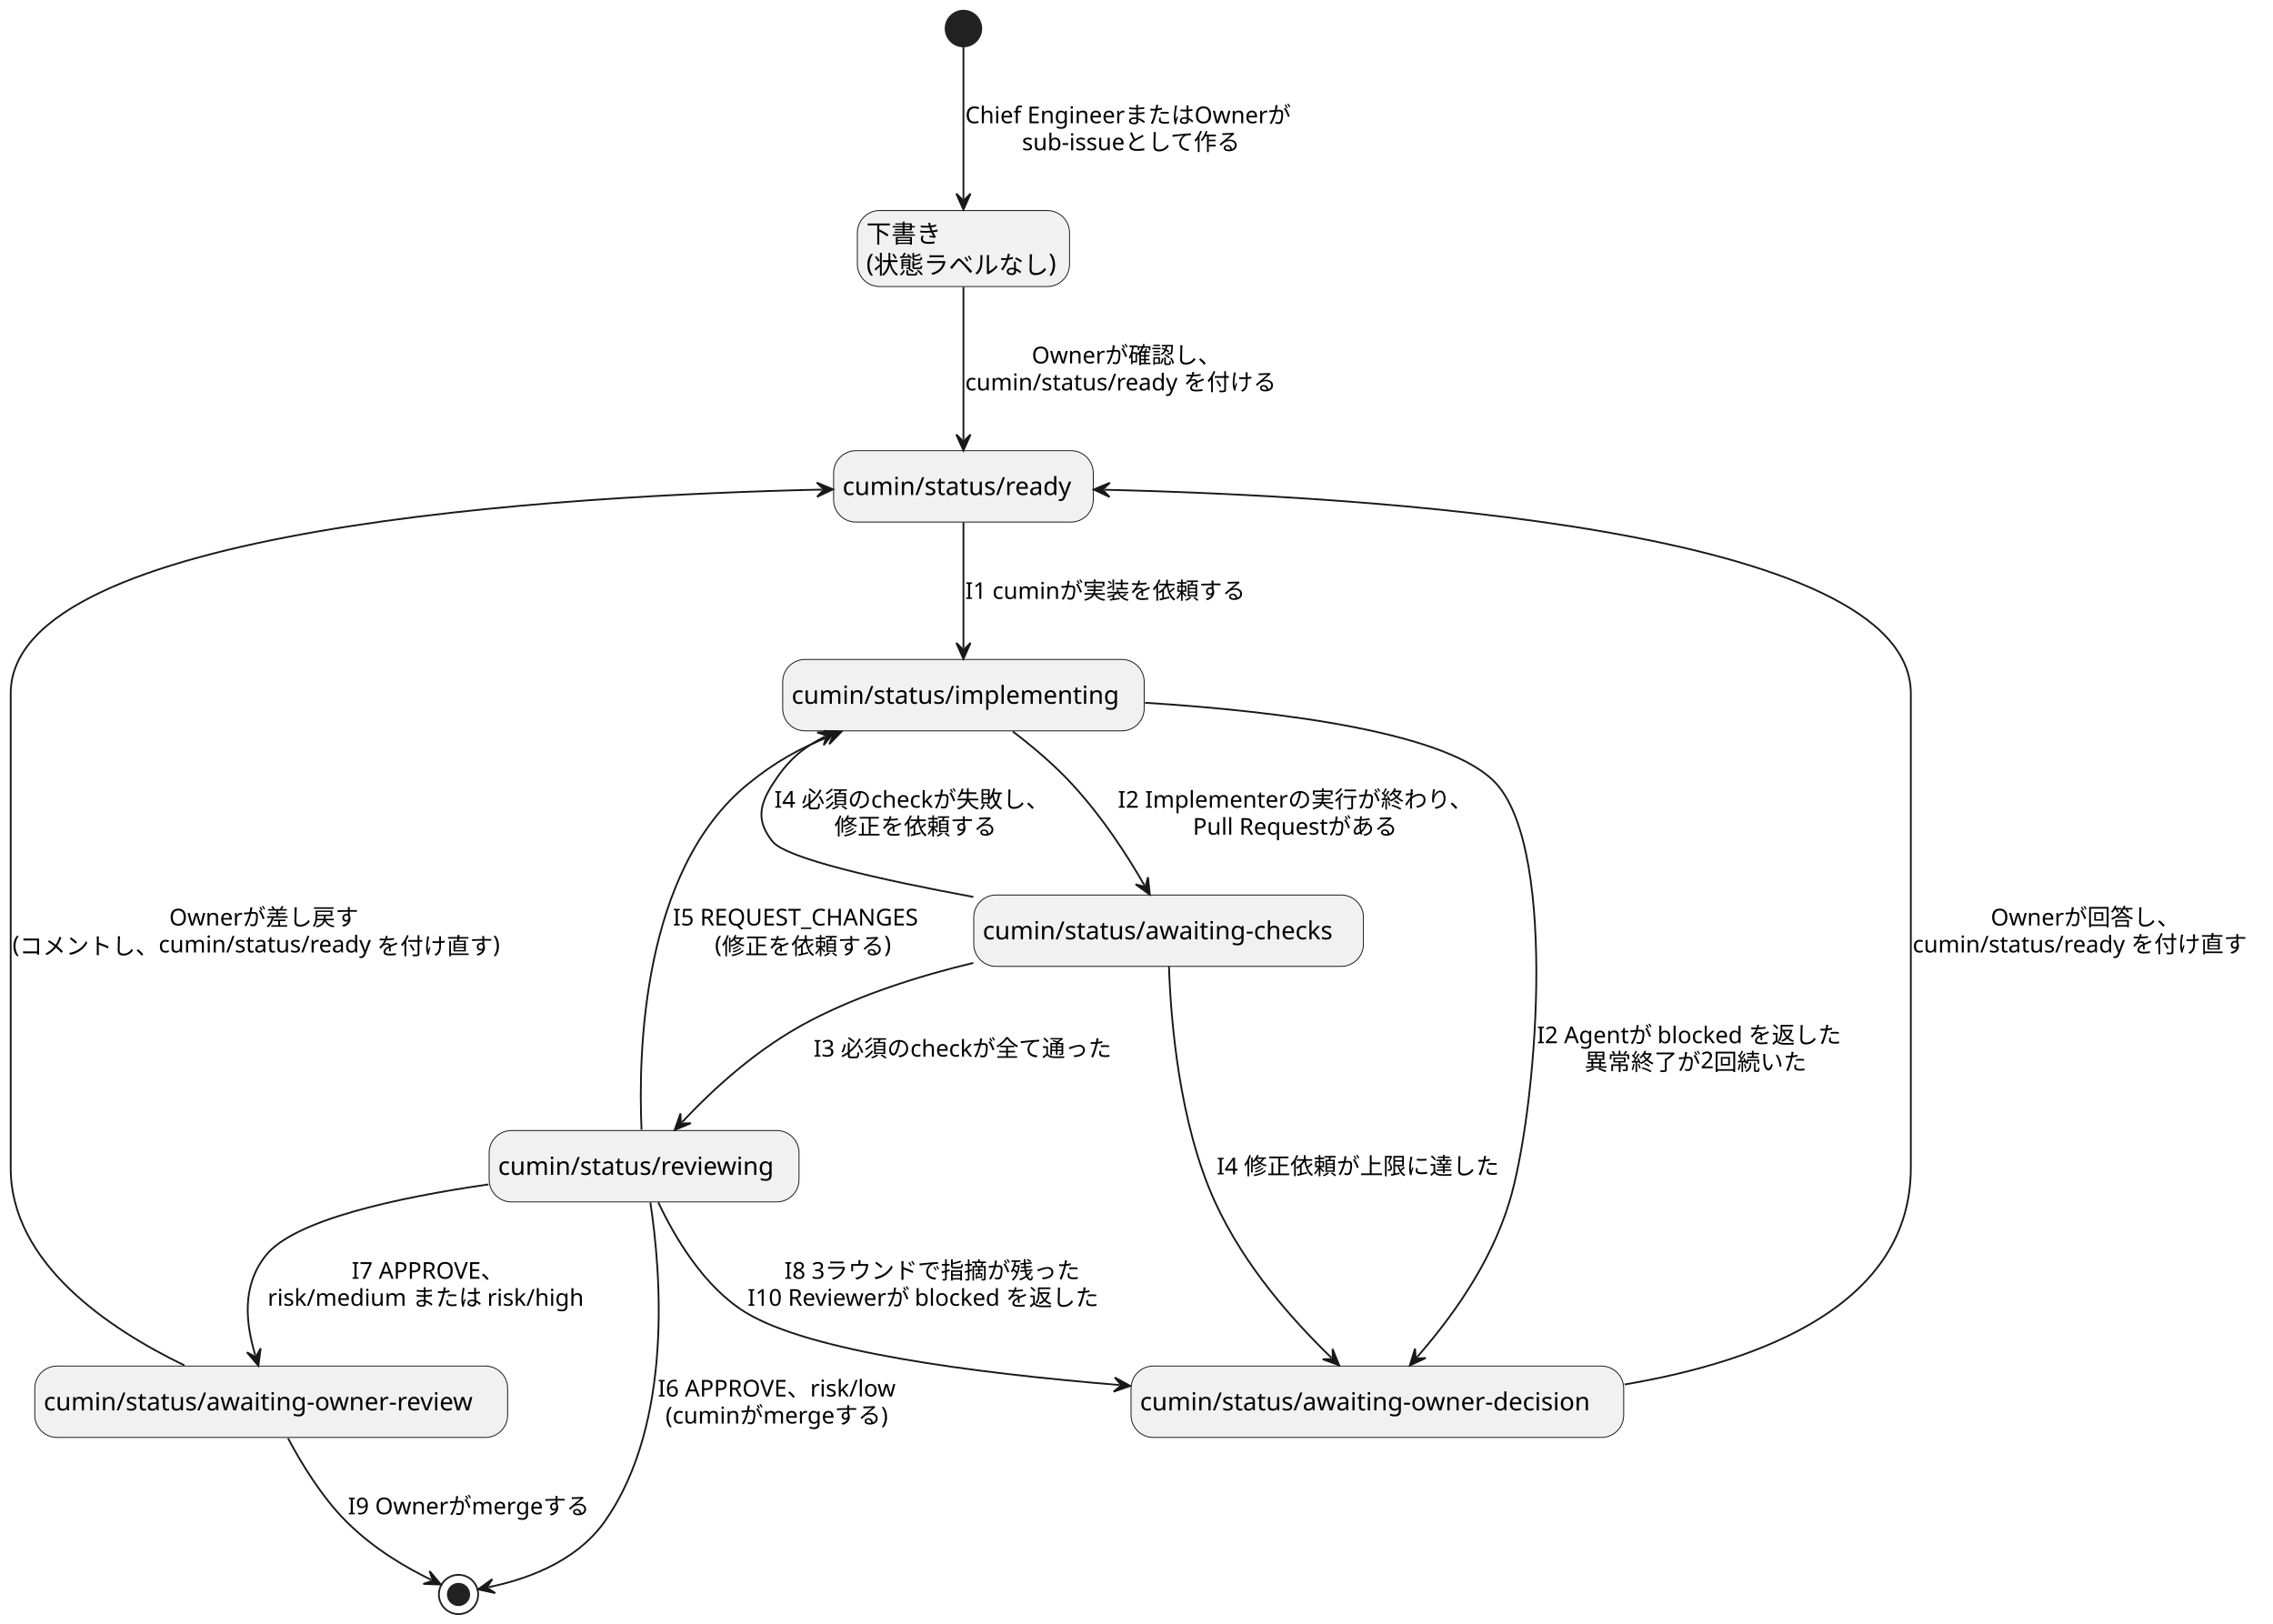
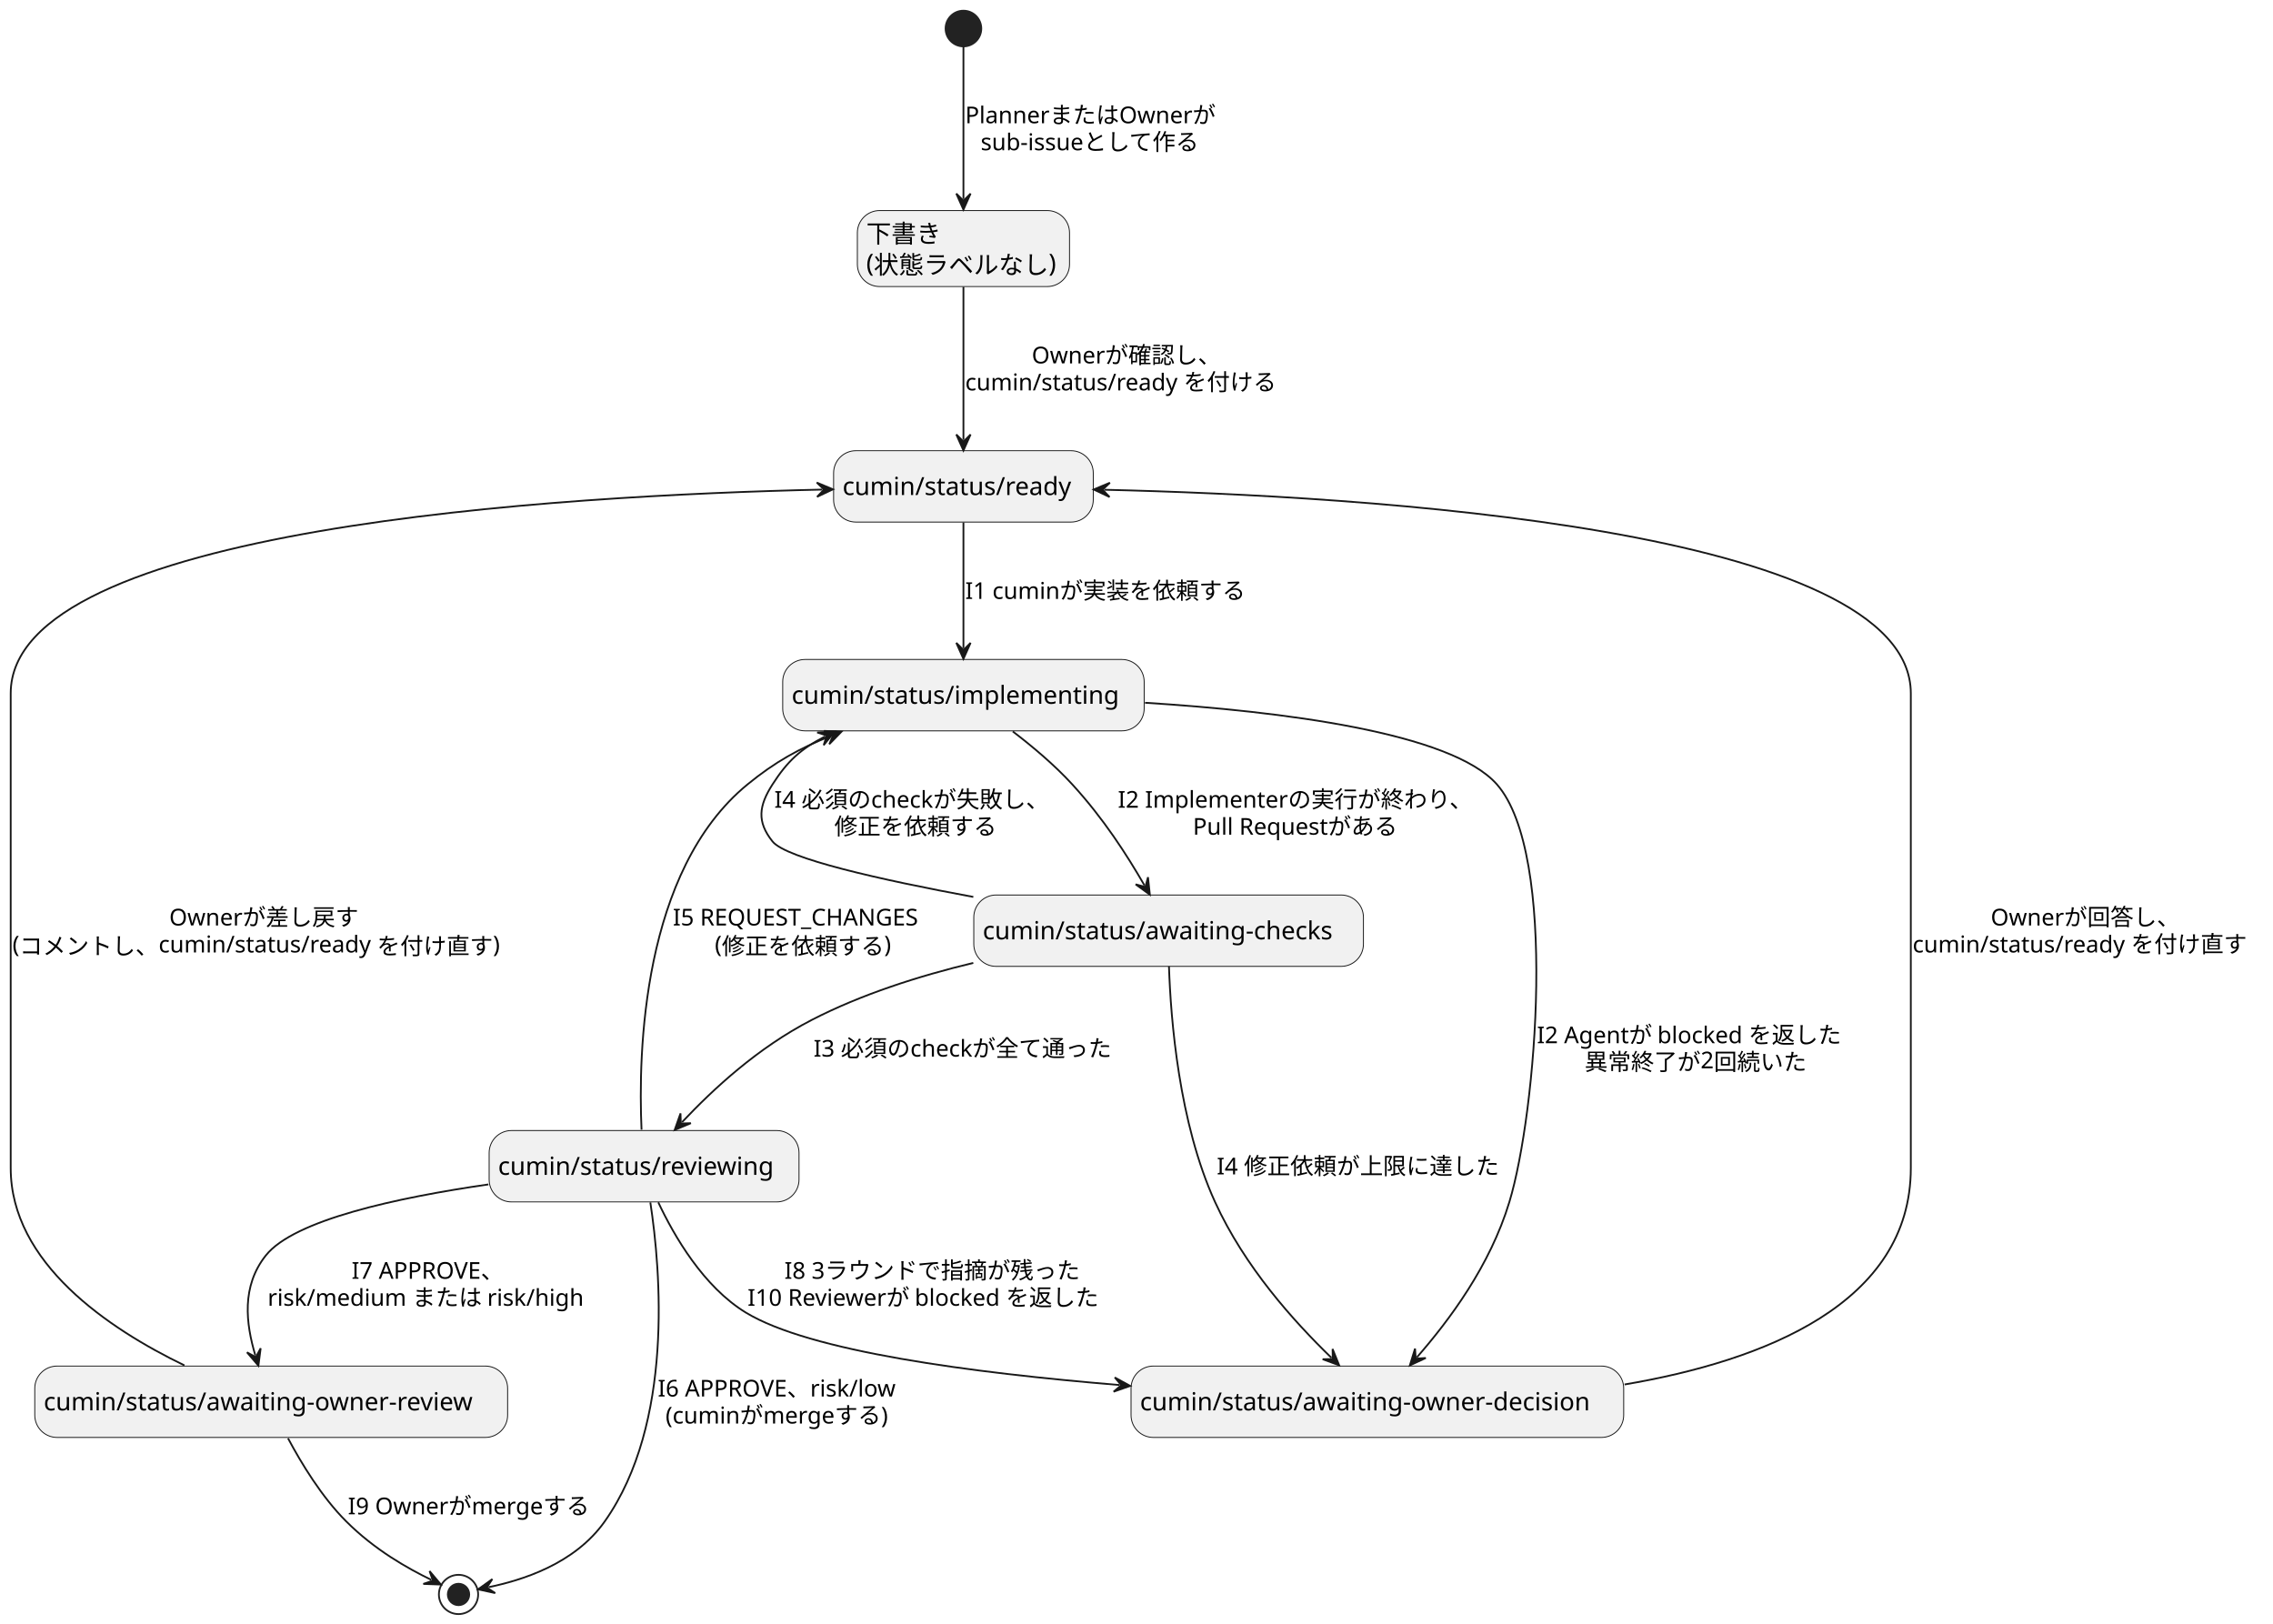
<svg xmlns="http://www.w3.org/2000/svg" contentStyleType="text/css" data-diagram-type="STATE" height="910px" preserveAspectRatio="none" style="width:1274px;height:910px;background:#FFFFFF;" version="1.1" viewBox="0 0 1274 910" width="1274px" zoomAndPan="magnify">
  <defs />
  <g>
    <rect fill="#F1F1F1" height="42.594" rx="12.5" ry="12.5" style="stroke:#181818;stroke-width:0.5;" width="118.923" x="480.54" y="118" />
    <text fill="#000000" font-family="sans-serif" font-size="14" lengthAdjust="spacing" textLength="42" x="485.54" y="135.995">下書き</text>
    <text fill="#000000" font-family="sans-serif" font-size="14" lengthAdjust="spacing" textLength="108.923" x="485.54" y="152.292">(状態ラベルなし)</text>
    <rect fill="#F1F1F1" height="40" rx="12.5" ry="12.5" style="stroke:#181818;stroke-width:0.5;" width="145.543" x="467.23" y="252.59" />
    <text fill="#000000" font-family="sans-serif" font-size="14" lengthAdjust="spacing" textLength="135.543" x="472.23" y="277.437">cumin/status/ready</text>
    <rect fill="#F1F1F1" height="40" rx="12.5" ry="12.5" style="stroke:#181818;stroke-width:0.5;" width="202.602" x="438.7" y="369.59" />
    <text fill="#000000" font-family="sans-serif" font-size="14" lengthAdjust="spacing" textLength="192.602" x="443.7" y="394.437">cumin/status/implementing</text>
    <rect fill="#F1F1F1" height="40" rx="12.5" ry="12.5" style="stroke:#181818;stroke-width:0.5;" width="218.394" x="545.8" y="501.59" />
    <text fill="#000000" font-family="sans-serif" font-size="14" lengthAdjust="spacing" textLength="208.394" x="550.8" y="526.437">cumin/status/awaiting-checks</text>
    <rect fill="#F1F1F1" height="40" rx="12.5" ry="12.5" style="stroke:#181818;stroke-width:0.5;" width="173.68" x="274.16" y="633.59" />
    <text fill="#000000" font-family="sans-serif" font-size="14" lengthAdjust="spacing" textLength="163.68" x="279.16" y="658.437">cumin/status/reviewing</text>
    <rect fill="#F1F1F1" height="40" rx="12.5" ry="12.5" style="stroke:#181818;stroke-width:0.5;" width="265.028" x="19.49" y="765.59" />
    <text fill="#000000" font-family="sans-serif" font-size="14" lengthAdjust="spacing" textLength="255.028" x="24.49" y="790.437">cumin/status/awaiting-owner-review</text>
    <rect fill="#F1F1F1" height="40" rx="12.5" ry="12.5" style="stroke:#181818;stroke-width:0.5;" width="276.13" x="633.94" y="765.59" />
    <text fill="#000000" font-family="sans-serif" font-size="14" lengthAdjust="spacing" textLength="266.13" x="638.94" y="790.437">cumin/status/awaiting-owner-decision</text>
    <ellipse cx="540" cy="16" fill="#222222" rx="10" ry="10" style="stroke:#222222;stroke-width:1;" />
    <ellipse cx="257" cy="893.59" fill="none" rx="11" ry="11" style="stroke:#222222;stroke-width:1;" />
    <ellipse cx="257" cy="893.59" fill="#222222" rx="6" ry="6" style="stroke:#222222;stroke-width:1;" />
    <g class="link" data-entity-1=".start." data-entity-2="Draft" data-source-line="15" data-uid="lnk3" id="link_.start._Draft">
      <path d="M540,26.11 C540,45.4 540,84.74 540,111.5" fill="none" id="*start*-to-Draft" style="stroke:#181818;stroke-width:1;" />
      <polygon fill="#181818" points="540,117.5,544,108.5,540,112.5,536,108.5,540,117.5" style="stroke:#181818;stroke-width:1;" />
-       <text fill="#000000" font-family="sans-serif" font-size="13" lengthAdjust="spacing" textLength="189.979" x="541" y="69.067">Chief EngineerまたはOwnerが</text>
-       <text fill="#000000" font-family="sans-serif" font-size="13" lengthAdjust="spacing" textLength="126.35" x="572.814" y="84.2">sub-issueとして作る</text>
+       <text fill="#000000" font-family="sans-serif" font-size="13" lengthAdjust="spacing" textLength="143.686" x="541" y="69.067">PlannerまたはOwnerが</text>
+       <text fill="#000000" font-family="sans-serif" font-size="13" lengthAdjust="spacing" textLength="126.35" x="549.668" y="84.2">sub-issueとして作る</text>
    </g>
    <g class="link" data-entity-1="Draft" data-entity-2="Ready" data-source-line="16" data-uid="lnk4" id="link_Draft_Ready">
      <path d="M540,160.81 C540,185.91 540,222.07 540,246.5" fill="none" id="Draft-to-Ready" style="stroke:#181818;stroke-width:1;" />
      <polygon fill="#181818" points="540,252.5,544,243.5,540,247.5,536,243.5,540,252.5" style="stroke:#181818;stroke-width:1;" />
      <text fill="#000000" font-family="sans-serif" font-size="13" lengthAdjust="spacing" textLength="107.447" x="578.273" y="203.657">Ownerが確認し、</text>
      <text fill="#000000" font-family="sans-serif" font-size="13" lengthAdjust="spacing" textLength="181.994" x="541" y="218.79">cumin/status/ready を付ける</text>
    </g>
    <g class="link" data-entity-1="Ready" data-entity-2="Implementing" data-source-line="17" data-uid="lnk5" id="link_Ready_Implementing">
      <path d="M540,292.84 C540,314.07 540,342.03 540,363.28" fill="none" id="Ready-to-Implementing" style="stroke:#181818;stroke-width:1;" />
      <polygon fill="#181818" points="540,369.28,544,360.28,540,364.28,536,360.28,540,369.28" style="stroke:#181818;stroke-width:1;" />
      <text fill="#000000" font-family="sans-serif" font-size="13" lengthAdjust="spacing" textLength="160.139" x="541" y="335.657">I1 cuminが実装を依頼する</text>
    </g>
    <g class="link" data-entity-1="Implementing" data-entity-2="Checks" data-source-line="18" data-uid="lnk6" id="link_Implementing_Checks">
      <path d="M567.66,409.93 C578.69,418.35 591.1,428.77 601,439.59 C618.57,458.79 631.539,479.004 641.479,496.214" fill="none" id="Implementing-to-Checks" style="stroke:#181818;stroke-width:1;" />
      <polygon fill="#181818" points="644.48,501.41,643.442,491.616,641.979,497.08,636.515,495.617,644.48,501.41" style="stroke:#181818;stroke-width:1;" />
      <text fill="#000000" font-family="sans-serif" font-size="13" lengthAdjust="spacing" textLength="203.938" x="626.54" y="452.657">I2 Implementerの実行が終わり、</text>
      <text fill="#000000" font-family="sans-serif" font-size="13" lengthAdjust="spacing" textLength="119.825" x="668.596" y="467.79">Pull Requestがある</text>
    </g>
    <g class="link" data-entity-1="Checks" data-entity-2="Implementing" data-source-line="19" data-uid="lnk7" id="link_Checks_Implementing">
      <path d="M545.54,502.67 C493.41,493.02 440.69,481.17 433,471.59 C424.09,460.5 425.32,451.56 433,439.59 C441.33,426.61 448.718,419.753 462.518,412.693" fill="none" id="Checks-to-Implementing" style="stroke:#181818;stroke-width:1;" />
      <polygon fill="#181818" points="467.86,409.96,458.026,410.498,463.409,412.237,461.67,417.62,467.86,409.96" style="stroke:#181818;stroke-width:1;" />
      <text fill="#000000" font-family="sans-serif" font-size="13" lengthAdjust="spacing" textLength="158.298" x="434" y="452.657">I4 必須のcheckが失敗し、</text>
      <text fill="#000000" font-family="sans-serif" font-size="13" lengthAdjust="spacing" textLength="91" x="467.649" y="467.79">修正を依頼する</text>
    </g>
    <g class="link" data-entity-1="Checks" data-entity-2="Reviewing" data-source-line="20" data-uid="lnk8" id="link_Checks_Reviewing">
      <path d="M545.52,539.65 C515.15,546.95 482.89,557.22 455,571.59 C424.55,587.28 399.779,610.357 382.269,628.907" fill="none" id="Checks-to-Reviewing" style="stroke:#181818;stroke-width:1;" />
      <polygon fill="#181818" points="378.15,633.27,387.237,629.471,381.582,629.634,381.419,623.98,378.15,633.27" style="stroke:#181818;stroke-width:1;" />
      <text fill="#000000" font-family="sans-serif" font-size="13" lengthAdjust="spacing" textLength="171.298" x="456" y="592.157">I3 必須のcheckが全て通った</text>
    </g>
    <g class="link" data-entity-1="Reviewing" data-entity-2="Implementing" data-source-line="21" data-uid="lnk9" id="link_Reviewing_Implementing">
      <path d="M359.58,633.12 C357.65,590.32 359.82,488 419,439.59 C434.35,427.03 447.768,419.566 466.118,412.236" fill="none" id="Reviewing-to-Implementing" style="stroke:#181818;stroke-width:1;" />
      <polygon fill="#181818" points="471.69,410.01,461.848,409.634,467.047,411.865,464.816,417.063,471.69,410.01" style="stroke:#181818;stroke-width:1;" />
      <text fill="#000000" font-family="sans-serif" font-size="13" lengthAdjust="spacing" textLength="148.148" x="377.15" y="518.657">I5 REQUEST_CHANGES</text>
      <text fill="#000000" font-family="sans-serif" font-size="13" lengthAdjust="spacing" textLength="101.144" x="400.652" y="533.79">(修正を依頼する)</text>
    </g>
    <g class="link" data-entity-1="Reviewing" data-entity-2=".end." data-source-line="22" data-uid="lnk11" id="link_Reviewing_.end.">
      <path d="M364.51,673.86 C370.32,711.87 377.75,797.6 339,852.59 C321.94,876.8 291.927,885.78 273.817,889.51" fill="none" id="Reviewing-to-*end*" style="stroke:#181818;stroke-width:1;" />
      <polygon fill="#181818" points="267.94,890.72,277.562,892.822,272.837,889.711,275.948,884.987,267.94,890.72" style="stroke:#181818;stroke-width:1;" />
      <text fill="#000000" font-family="sans-serif" font-size="13" lengthAdjust="spacing" textLength="140.017" x="368.68" y="782.657">I6 APPROVE、risk/low</text>
      <text fill="#000000" font-family="sans-serif" font-size="13" lengthAdjust="spacing" textLength="131.301" x="373.038" y="797.79">(cuminがmergeする)</text>
    </g>
    <g class="link" data-entity-1="Reviewing" data-entity-2="OwnerReview" data-source-line="23" data-uid="lnk12" id="link_Reviewing_OwnerReview">
      <path d="M273.75,663.79 C222.53,671.19 164.81,683.71 149,703.59 C135.25,720.88 137.779,741.679 143.119,759.629" fill="none" id="Reviewing-to-OwnerReview" style="stroke:#181818;stroke-width:1;" />
      <polygon fill="#181818" points="144.83,765.38,146.098,755.613,143.404,760.588,138.43,757.894,144.83,765.38" style="stroke:#181818;stroke-width:1;" />
      <text fill="#000000" font-family="sans-serif" font-size="13" lengthAdjust="spacing" textLength="90.181" x="197.065" y="716.657">I7 APPROVE、</text>
      <text fill="#000000" font-family="sans-serif" font-size="13" lengthAdjust="spacing" textLength="184.311" x="150" y="731.79">risk/medium または risk/high</text>
    </g>
    <g class="link" data-entity-1="Reviewing" data-entity-2="Decision" data-source-line="24" data-uid="lnk13" id="link_Reviewing_Decision">
      <path d="M368.96,673.82 C377.91,692.86 394.36,721.18 418,735.59 C453.76,757.39 544.27,769.336 627.49,776.216" fill="none" id="Reviewing-to-Decision" style="stroke:#181818;stroke-width:1;" />
      <polygon fill="#181818" points="633.47,776.71,624.83,771.982,628.487,776.298,624.171,779.955,633.47,776.71" style="stroke:#181818;stroke-width:1;" />
      <text fill="#000000" font-family="sans-serif" font-size="13" lengthAdjust="spacing" textLength="167.508" x="439.658" y="716.657">I8 3ラウンドで指摘が残った</text>
      <text fill="#000000" font-family="sans-serif" font-size="13" lengthAdjust="spacing" textLength="208.825" x="419" y="731.79">I10 Reviewerが blocked を返した</text>
    </g>
    <g class="link" data-entity-1="Implementing" data-entity-2="Decision" data-source-line="25" data-uid="lnk14" id="link_Implementing_Decision">
      <path d="M641.78,393.85 C718,398.65 813.36,410.48 839,439.59 C873.39,478.63 861.08,623.8 846,673.59 C835.13,709.5 812.327,739.891 794.157,760.691" fill="none" id="Implementing-to-Decision" style="stroke:#181818;stroke-width:1;" />
      <polygon fill="#181818" points="790.21,765.21,799.144,761.063,793.499,761.444,793.119,755.8,790.21,765.21" style="stroke:#181818;stroke-width:1;" />
      <text fill="#000000" font-family="sans-serif" font-size="13" lengthAdjust="spacing" textLength="178.725" x="861.43" y="584.657">I2 Agentが blocked を返した</text>
      <text fill="#000000" font-family="sans-serif" font-size="13" lengthAdjust="spacing" textLength="125.271" x="888.157" y="599.79">異常終了が2回続いた</text>
    </g>
    <g class="link" data-entity-1="Checks" data-entity-2="Decision" data-source-line="26" data-uid="lnk15" id="link_Checks_Decision">
      <path d="M655.2,541.62 C656.18,571.18 660.77,629.31 681,673.59 C697.67,710.08 725.062,740.404 746.282,760.974" fill="none" id="Checks-to-Decision" style="stroke:#181818;stroke-width:1;" />
      <polygon fill="#181818" points="750.59,765.15,746.912,756.014,747,761.67,741.344,761.758,750.59,765.15" style="stroke:#181818;stroke-width:1;" />
      <text fill="#000000" font-family="sans-serif" font-size="13" lengthAdjust="spacing" textLength="159.238" x="682" y="658.157">I4 修正依頼が上限に達した</text>
    </g>
    <g class="link" data-entity-1="OwnerReview" data-entity-2=".end." data-source-line="27" data-uid="lnk16" id="link_OwnerReview_.end.">
      <path d="M161.45,806.09 C168.93,820.14 180.36,838.96 194,852.59 C210.13,868.71 228.467,878.941 241.717,885.401" fill="none" id="OwnerReview-to-*end*" style="stroke:#181818;stroke-width:1;" />
      <polygon fill="#181818" points="247.11,888.03,240.773,880.49,242.616,885.839,237.267,887.681,247.11,888.03" style="stroke:#181818;stroke-width:1;" />
      <text fill="#000000" font-family="sans-serif" font-size="13" lengthAdjust="spacing" textLength="139.94" x="195" y="848.657">I9 Ownerがmergeする</text>
    </g>
    <g class="link" data-entity-1="OwnerReview" data-entity-2="Ready" data-source-line="28" data-uid="lnk17" id="link_OwnerReview_Ready">
      <path d="M103.38,765.21 C60.91,744.7 6,707.87 6,654.59 C6,388.59 6,388.59 6,388.59 C6,295.42 314.622,277.654 460.872,274.375" fill="none" id="OwnerReview-to-Ready" style="stroke:#181818;stroke-width:1;" />
      <polygon fill="#181818" points="466.87,274.24,457.783,270.443,461.871,274.352,457.962,278.441,466.87,274.24" style="stroke:#181818;stroke-width:1;" />
      <text fill="#000000" font-family="sans-serif" font-size="13" lengthAdjust="spacing" textLength="107.447" x="94.845" y="518.657">Ownerが差し戻す</text>
      <text fill="#000000" font-family="sans-serif" font-size="13" lengthAdjust="spacing" textLength="283.137" x="7" y="533.79">(コメントし、cumin/status/ready を付け直す)</text>
    </g>
    <g class="link" data-entity-1="Decision" data-entity-2="Ready" data-source-line="29" data-uid="lnk18" id="link_Decision_Ready">
      <path d="M910.56,775.91 C988.77,762.62 1071,730.58 1071,654.59 C1071,388.59 1071,388.59 1071,388.59 C1071,295.97 764.548,277.922 618.998,274.472" fill="none" id="Decision-to-Ready" style="stroke:#181818;stroke-width:1;" />
      <polygon fill="#181818" points="613,274.33,621.903,278.542,617.999,274.449,622.092,270.544,613,274.33" style="stroke:#181818;stroke-width:1;" />
      <text fill="#000000" font-family="sans-serif" font-size="13" lengthAdjust="spacing" textLength="107.447" x="1115.773" y="518.657">Ownerが回答し、</text>
      <text fill="#000000" font-family="sans-serif" font-size="13" lengthAdjust="spacing" textLength="194.994" x="1072" y="533.79">cumin/status/ready を付け直す</text>
    </g>
  </g>
</svg>
